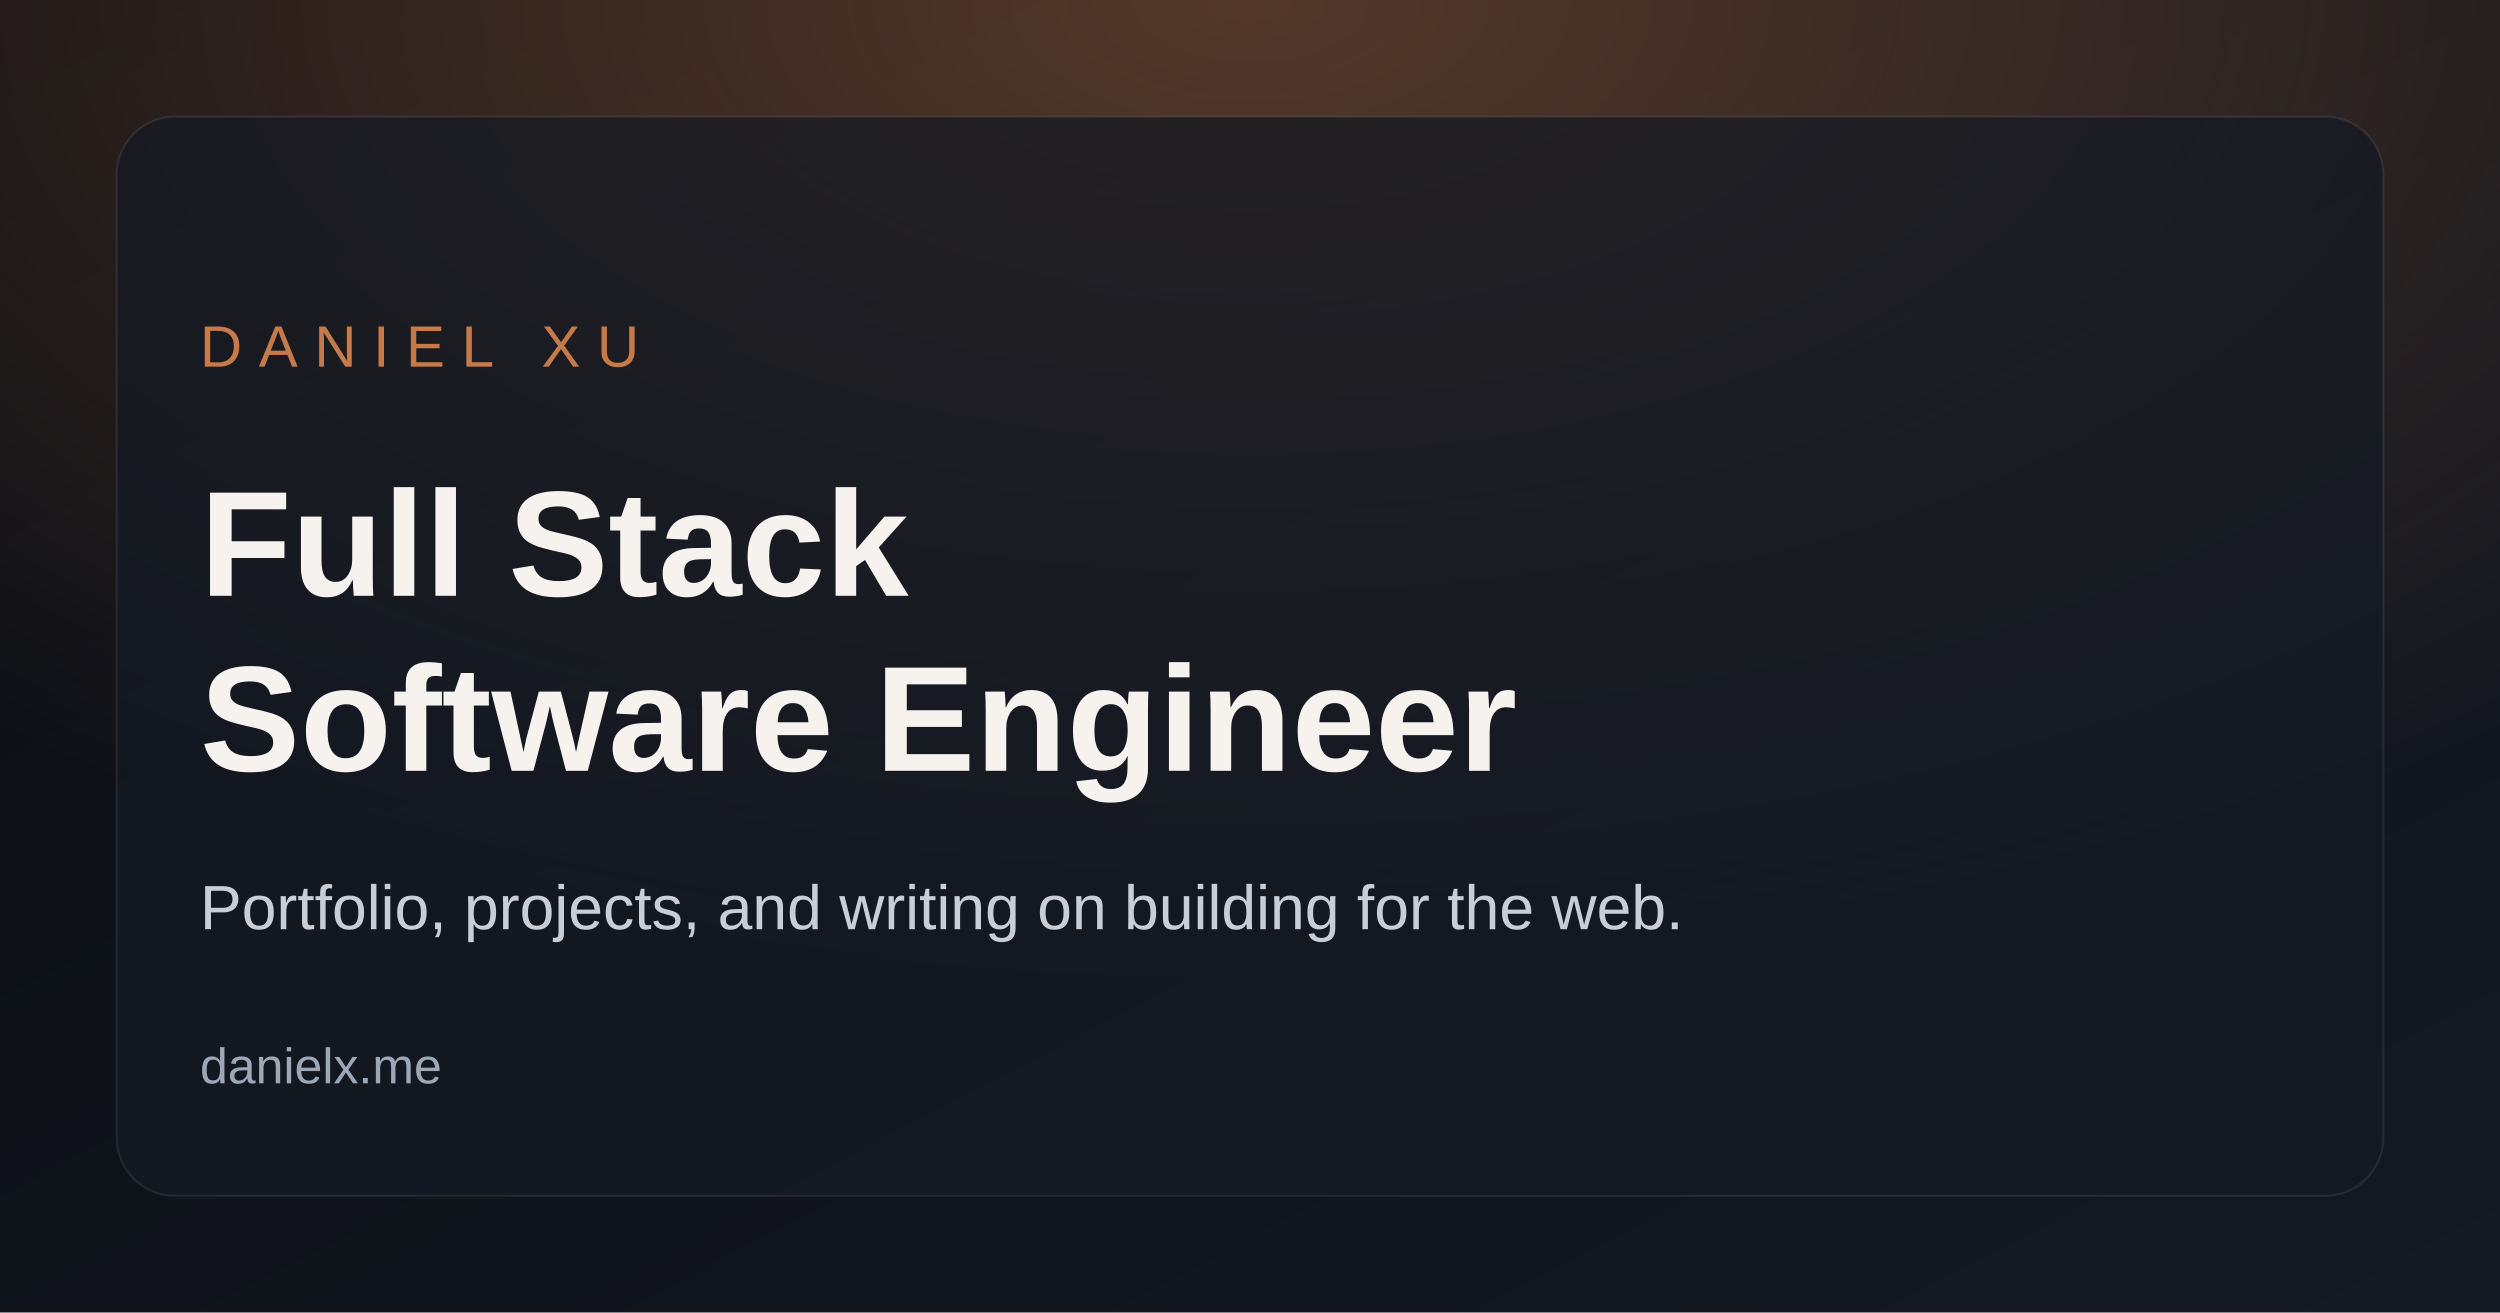
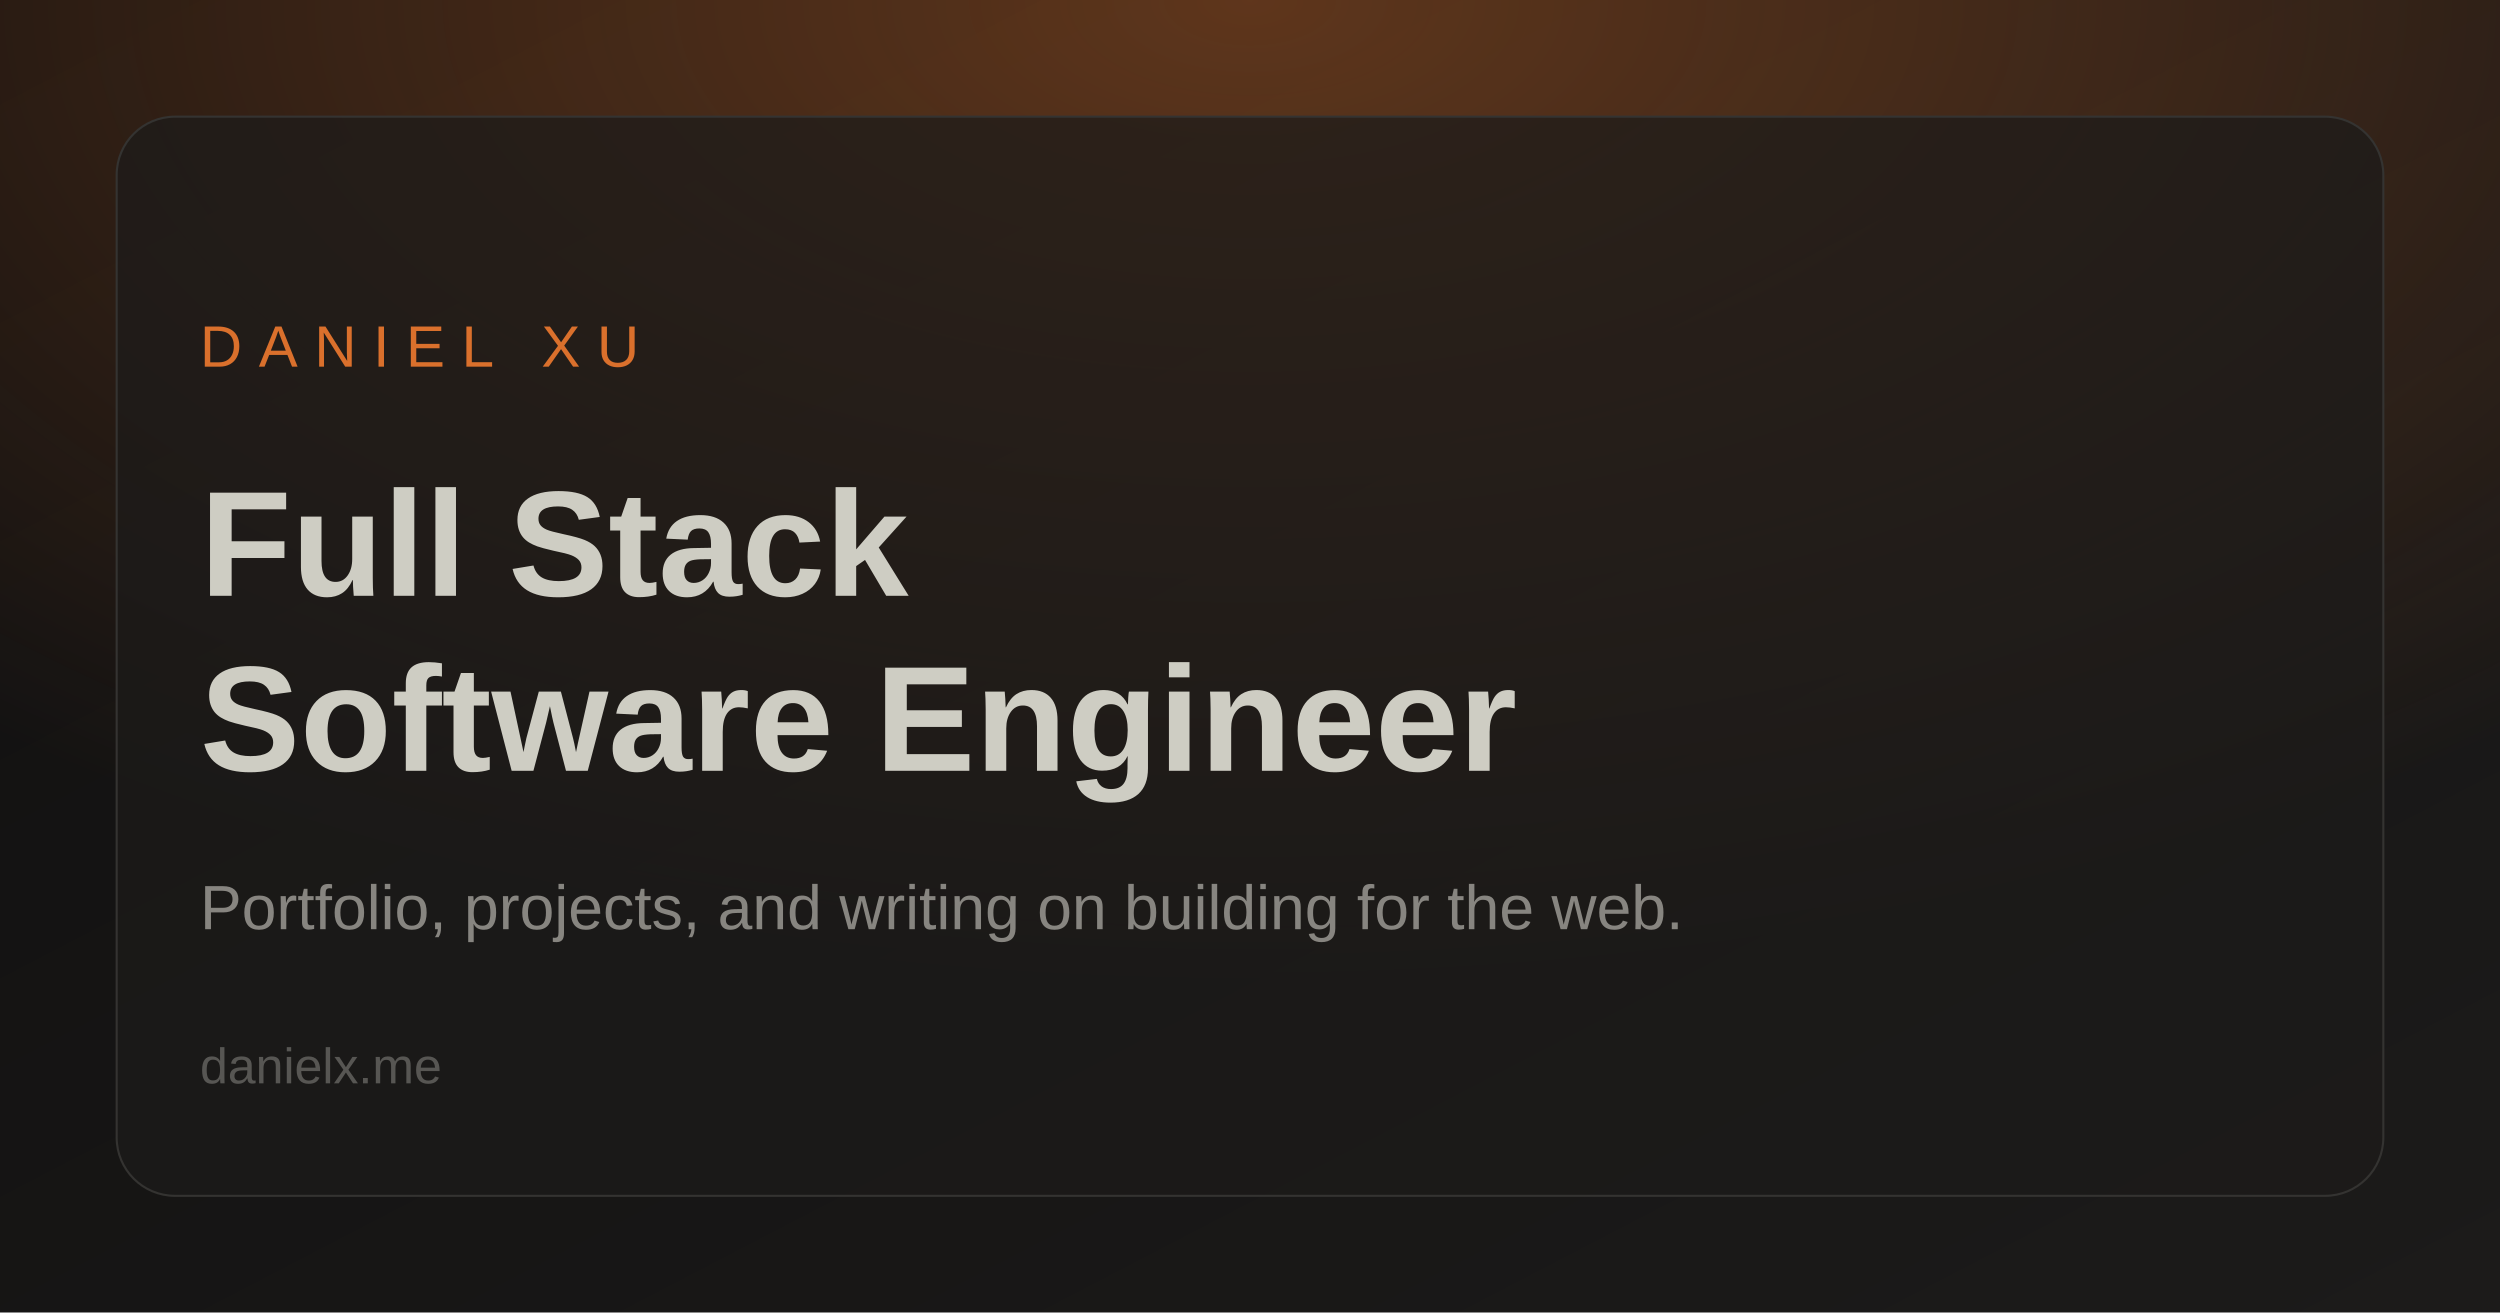
<svg xmlns="http://www.w3.org/2000/svg" width="1200" height="630" viewBox="0 0 1200 630" role="img" aria-labelledby="title desc">
  <defs>
    <linearGradient id="bg" x1="0%" x2="100%" y1="0%" y2="100%">
-       <stop offset="0%" stop-color="#0b0d12" />
-       <stop offset="100%" stop-color="#141923" />
+       <stop offset="0%" stop-color="#100F0F" />
+       <stop offset="100%" stop-color="#1C1B1A" />
    </linearGradient>
    <radialGradient id="glow" cx="50%" cy="0%" r="75%">
-       <stop offset="0%" stop-color="#c67a4a" stop-opacity="0.38" />
-       <stop offset="100%" stop-color="#c67a4a" stop-opacity="0" />
+       <stop offset="0%" stop-color="#DA702C" stop-opacity="0.38" />
+       <stop offset="100%" stop-color="#DA702C" stop-opacity="0" />
    </radialGradient>
  </defs>
  <rect width="1200" height="630" fill="url(#bg)" />
  <rect width="1200" height="630" fill="url(#glow)" />
-   <rect x="56" y="56" width="1088" height="518" rx="28" fill="rgba(20, 25, 35, 0.72)" stroke="rgba(255, 255, 255, 0.08)" />
-   <text x="96" y="176" fill="#c67a4a" font-family="Outfit, Arial, sans-serif" font-size="28" letter-spacing="8">
+   <rect x="56" y="56" width="1088" height="518" rx="28" fill="#1C1B1A" fill-opacity="0.72" stroke="#343331" />
+   <text x="96" y="176" fill="#DA702C" font-family="Outfit, Arial, sans-serif" font-size="28" letter-spacing="8">
    DANIEL XU
  </text>
-   <text x="96" y="286" fill="#f6f3ef" font-family="Outfit, Arial, sans-serif" font-size="72" font-weight="700">
+   <text x="96" y="286" fill="#CECDC3" font-family="Outfit, Arial, sans-serif" font-size="72" font-weight="700">
    Full Stack
  </text>
-   <text x="96" y="370" fill="#f6f3ef" font-family="Outfit, Arial, sans-serif" font-size="72" font-weight="700">
+   <text x="96" y="370" fill="#CECDC3" font-family="Outfit, Arial, sans-serif" font-size="72" font-weight="700">
    Software Engineer
  </text>
-   <text x="96" y="446" fill="#c8ced8" font-family="Outfit, Arial, sans-serif" font-size="30">
+   <text x="96" y="446" fill="#878580" font-family="Outfit, Arial, sans-serif" font-size="30">
    Portfolio, projects, and writing on building for the web.
  </text>
-   <text x="96" y="520" fill="#9ea7b5" font-family="Outfit, Arial, sans-serif" font-size="24">
+   <text x="96" y="520" fill="#575653" font-family="Outfit, Arial, sans-serif" font-size="24">
    danielx.me
  </text>
</svg>
